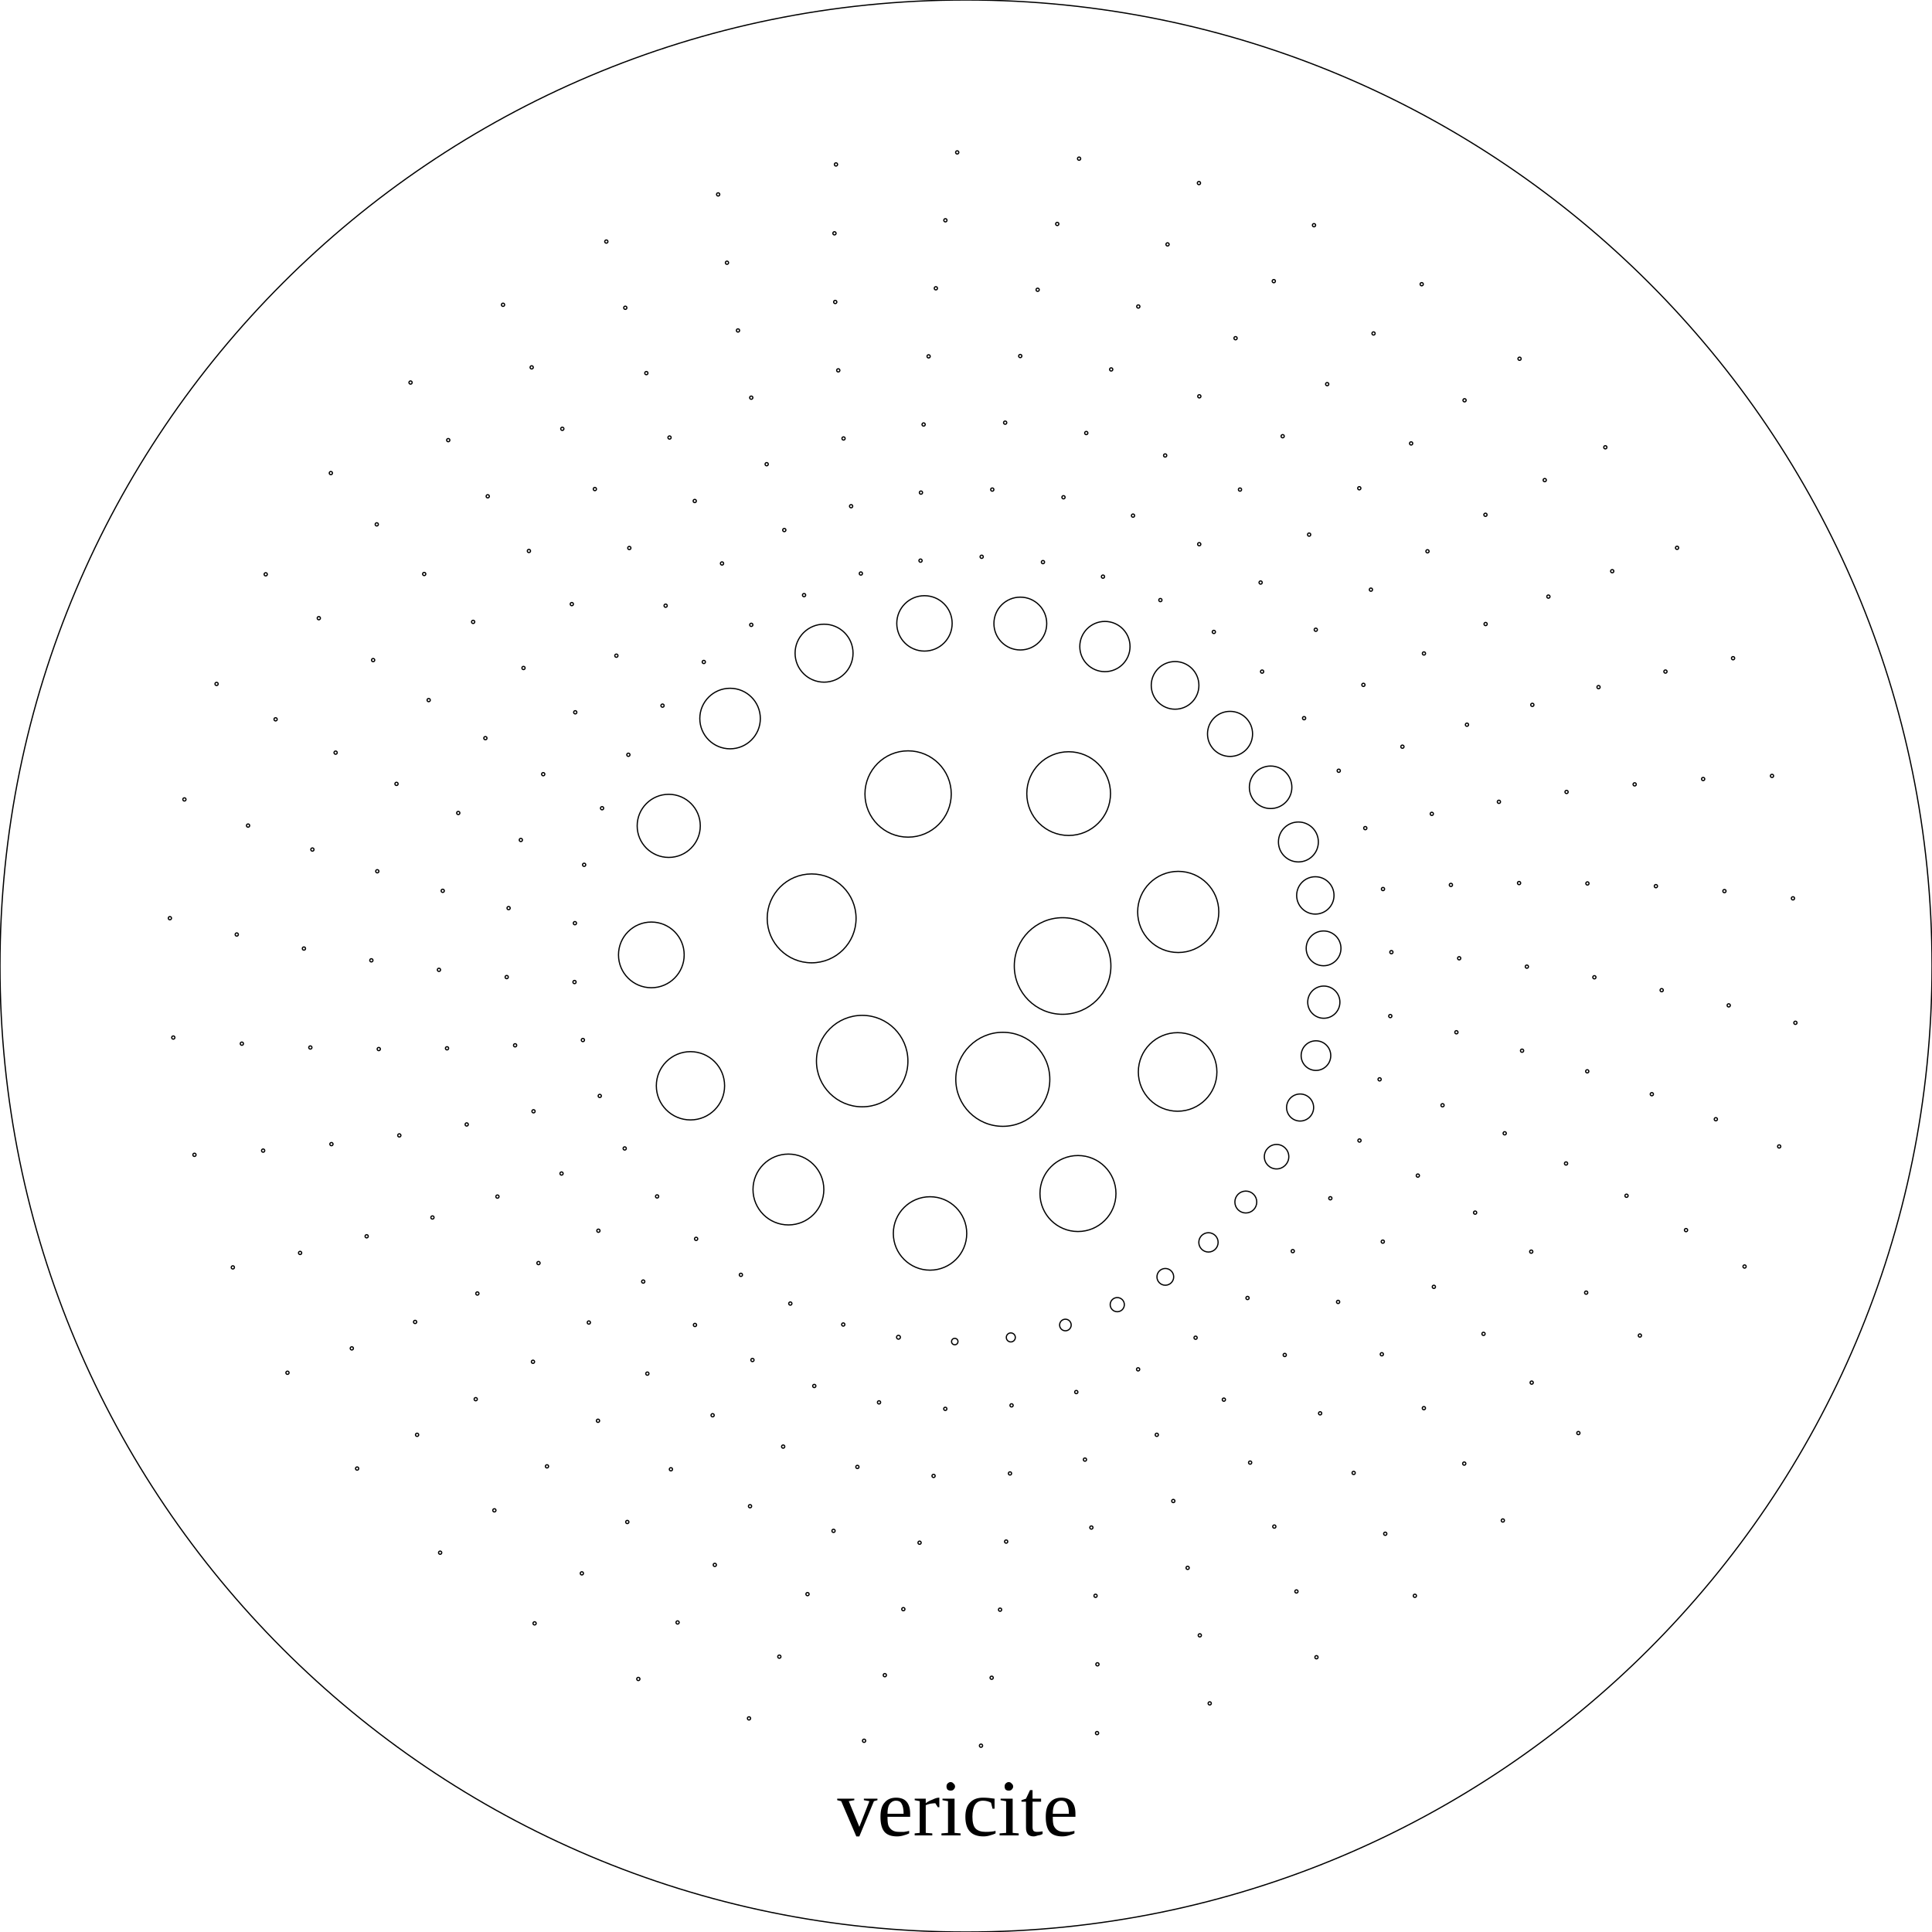
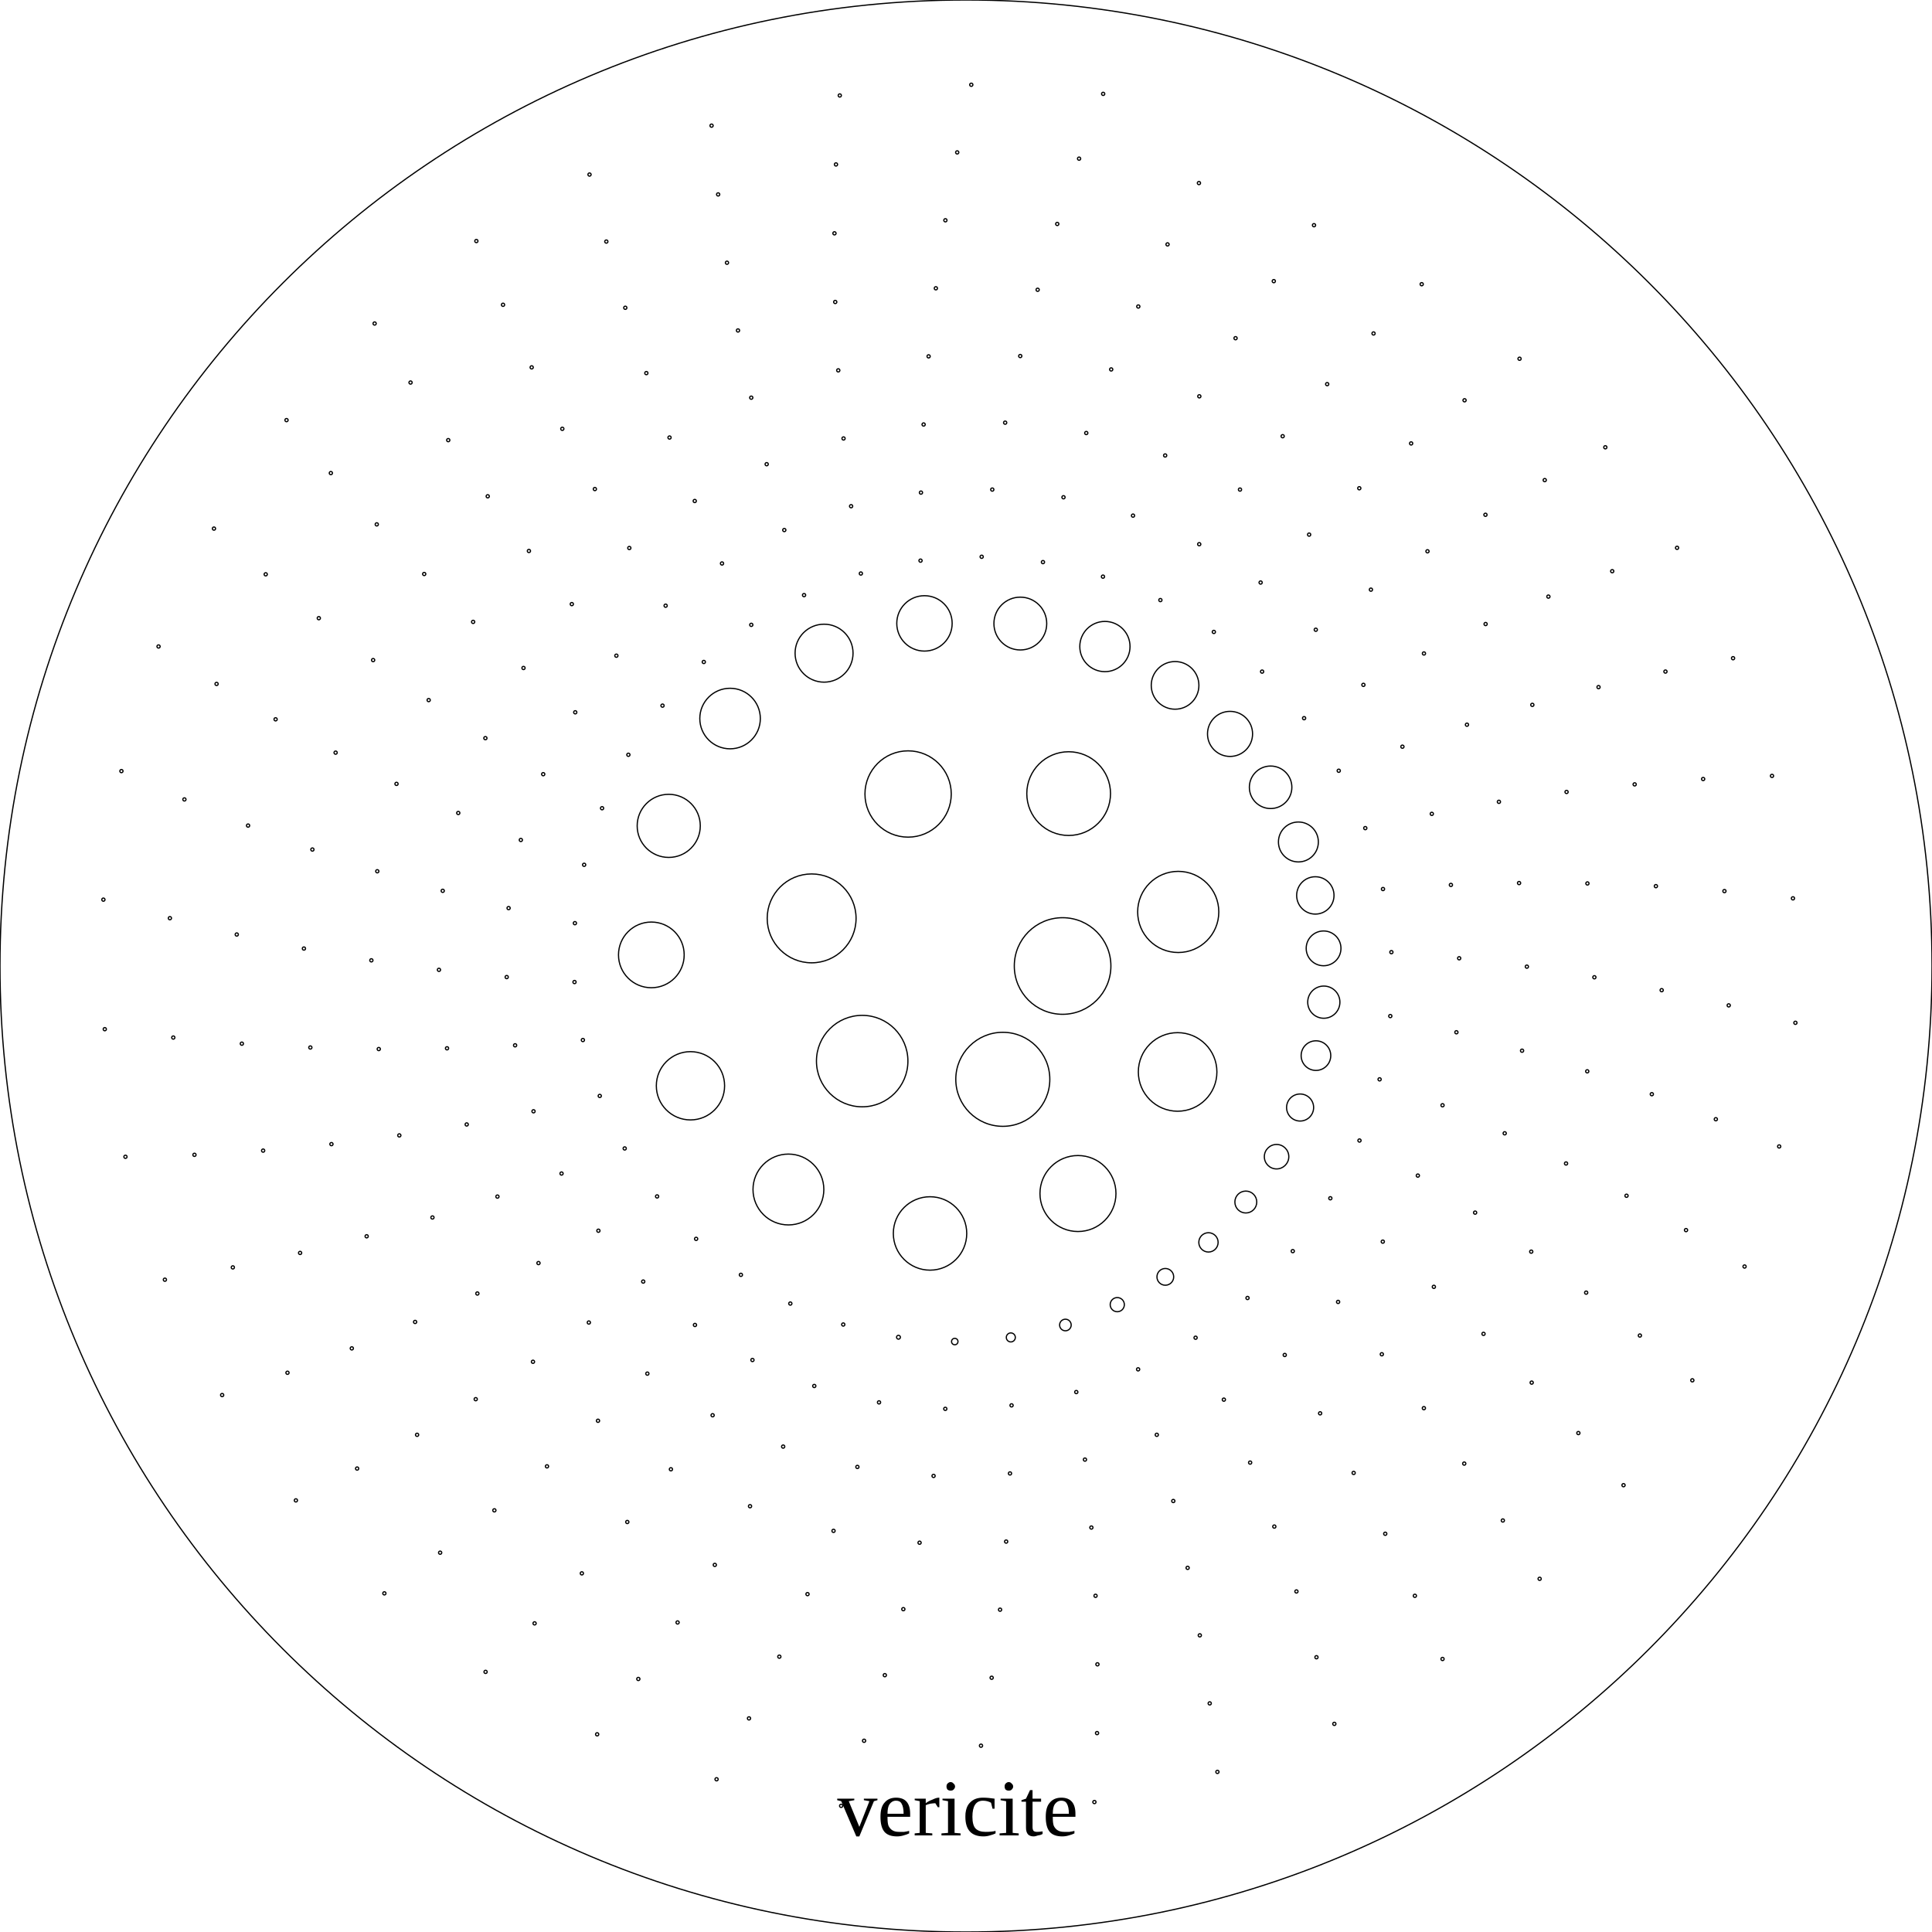
<svg width="60" height="60">
  <circle r="30" cx="30" cy="30" fill="none" stroke="black" stroke-width="0.01mm" />
  <circle r="1.5" cx="33.0" cy="30.0" fill="none" stroke="black" stroke-width="0.01mm" />
  <circle r="1.46" cx="31.143" cy="33.519" fill="none" stroke="black" stroke-width="0.01mm" />
  <circle r="1.42" cx="26.776" cy="32.953" fill="none" stroke="black" stroke-width="0.01mm" />
  <circle r="1.38" cx="25.206" cy="28.521" fill="none" stroke="black" stroke-width="0.01mm" />
  <circle r="1.34" cx="28.202" cy="24.658" fill="none" stroke="black" stroke-width="0.01mm" />
  <circle r="1.3" cx="33.188" cy="24.646" fill="none" stroke="black" stroke-width="0.01mm" />
  <circle r="1.26" cx="36.591" cy="28.321" fill="none" stroke="black" stroke-width="0.01mm" />
  <circle r="1.22" cx="36.572" cy="33.29" fill="none" stroke="black" stroke-width="0.01mm" />
  <circle r="1.18" cx="33.477" cy="37.066" fill="none" stroke="black" stroke-width="0.01mm" />
  <circle r="1.14" cx="28.883" cy="38.306" fill="none" stroke="black" stroke-width="0.01mm" />
  <circle r="1.1" cx="24.485" cy="36.941" fill="none" stroke="black" stroke-width="0.01mm" />
  <circle r="1.06" cx="21.443" cy="33.72" fill="none" stroke="black" stroke-width="0.01mm" />
  <circle r="1.02" cx="20.228" cy="29.655" fill="none" stroke="black" stroke-width="0.01mm" />
  <circle r="0.98" cx="20.768" cy="25.648" fill="none" stroke="black" stroke-width="0.01mm" />
  <circle r="0.94" cx="22.673" cy="22.315" fill="none" stroke="black" stroke-width="0.01mm" />
  <circle r="0.9" cx="25.592" cy="20.285" fill="none" stroke="black" stroke-width="0.01mm" />
  <circle r="0.86" cx="28.71" cy="19.36" fill="none" stroke="black" stroke-width="0.01mm" />
  <circle r="0.82" cx="31.687" cy="19.365" fill="none" stroke="black" stroke-width="0.01mm" />
  <circle r="0.78" cx="34.314" cy="20.079" fill="none" stroke="black" stroke-width="0.01mm" />
  <circle r="0.74" cx="36.493" cy="21.285" fill="none" stroke="black" stroke-width="0.01mm" />
  <circle r="0.7" cx="38.2" cy="22.792" fill="none" stroke="black" stroke-width="0.01mm" />
  <circle r="0.66" cx="39.46" cy="24.45" fill="none" stroke="black" stroke-width="0.01mm" />
  <circle r="0.62" cx="40.323" cy="26.148" fill="none" stroke="black" stroke-width="0.01mm" />
  <circle r="0.58" cx="40.849" cy="27.808" fill="none" stroke="black" stroke-width="0.01mm" />
  <circle r="0.54" cx="41.105" cy="29.452" fill="none" stroke="black" stroke-width="0.01mm" />
  <circle r="0.5" cx="41.112" cy="31.123" fill="none" stroke="black" stroke-width="0.01mm" />
  <circle r="0.46" cx="40.868" cy="32.783" fill="none" stroke="black" stroke-width="0.01mm" />
  <circle r="0.42" cx="40.376" cy="34.395" fill="none" stroke="black" stroke-width="0.01mm" />
  <circle r="0.38" cx="39.645" cy="35.922" fill="none" stroke="black" stroke-width="0.01mm" />
  <circle r="0.34" cx="38.69" cy="37.33" fill="none" stroke="black" stroke-width="0.01mm" />
  <circle r="0.3" cx="37.53" cy="38.583" fill="none" stroke="black" stroke-width="0.01mm" />
  <circle r="0.26" cx="36.19" cy="39.654" fill="none" stroke="black" stroke-width="0.01mm" />
  <circle r="0.22" cx="34.698" cy="40.517" fill="none" stroke="black" stroke-width="0.01mm" />
  <circle r="0.18" cx="33.087" cy="41.149" fill="none" stroke="black" stroke-width="0.01mm" />
  <circle r="0.14" cx="31.392" cy="41.535" fill="none" stroke="black" stroke-width="0.01mm" />
  <circle r="0.1" cx="29.651" cy="41.663" fill="none" stroke="black" stroke-width="0.01mm" />
  <circle r="0.06" cx="27.903" cy="41.529" fill="none" stroke="black" stroke-width="0.01mm" />
  <circle r="0.05" cx="26.188" cy="41.134" fill="none" stroke="black" stroke-width="0.01mm" />
  <circle r="0.05" cx="24.544" cy="40.483" fill="none" stroke="black" stroke-width="0.01mm" />
  <circle r="0.05" cx="23.009" cy="39.591" fill="none" stroke="black" stroke-width="0.01mm" />
  <circle r="0.05" cx="21.619" cy="38.474" fill="none" stroke="black" stroke-width="0.01mm" />
  <circle r="0.05" cx="20.407" cy="37.156" fill="none" stroke="black" stroke-width="0.01mm" />
  <circle r="0.05" cx="19.401" cy="35.666" fill="none" stroke="black" stroke-width="0.01mm" />
  <circle r="0.05" cx="18.626" cy="34.035" fill="none" stroke="black" stroke-width="0.01mm" />
  <circle r="0.05" cx="18.102" cy="32.299" fill="none" stroke="black" stroke-width="0.01mm" />
  <circle r="0.05" cx="17.842" cy="30.498" fill="none" stroke="black" stroke-width="0.01mm" />
  <circle r="0.05" cx="17.854" cy="28.67" fill="none" stroke="black" stroke-width="0.01mm" />
  <circle r="0.05" cx="18.141" cy="26.857" fill="none" stroke="black" stroke-width="0.01mm" />
  <circle r="0.05" cx="18.698" cy="25.1" fill="none" stroke="black" stroke-width="0.01mm" />
  <circle r="0.05" cx="19.515" cy="23.44" fill="none" stroke="black" stroke-width="0.01mm" />
  <circle r="0.05" cx="20.575" cy="21.914" fill="none" stroke="black" stroke-width="0.01mm" />
  <circle r="0.05" cx="21.857" cy="20.558" fill="none" stroke="black" stroke-width="0.01mm" />
  <circle r="0.05" cx="23.332" cy="19.405" fill="none" stroke="black" stroke-width="0.01mm" />
  <circle r="0.05" cx="24.971" cy="18.482" fill="none" stroke="black" stroke-width="0.01mm" />
  <circle r="0.05" cx="26.735" cy="17.811" fill="none" stroke="black" stroke-width="0.01mm" />
  <circle r="0.05" cx="28.588" cy="17.411" fill="none" stroke="black" stroke-width="0.01mm" />
  <circle r="0.05" cx="30.487" cy="17.291" fill="none" stroke="black" stroke-width="0.01mm" />
  <circle r="0.05" cx="32.39" cy="17.457" fill="none" stroke="black" stroke-width="0.01mm" />
  <circle r="0.05" cx="34.254" cy="17.908" fill="none" stroke="black" stroke-width="0.01mm" />
  <circle r="0.05" cx="36.037" cy="18.636" fill="none" stroke="black" stroke-width="0.01mm" />
  <circle r="0.05" cx="37.697" cy="19.625" fill="none" stroke="black" stroke-width="0.01mm" />
  <circle r="0.05" cx="39.196" cy="20.857" fill="none" stroke="black" stroke-width="0.01mm" />
  <circle r="0.05" cx="40.5" cy="22.304" fill="none" stroke="black" stroke-width="0.01mm" />
  <circle r="0.05" cx="41.576" cy="23.936" fill="none" stroke="black" stroke-width="0.01mm" />
  <circle r="0.05" cx="42.4" cy="25.718" fill="none" stroke="black" stroke-width="0.01mm" />
  <circle r="0.05" cx="42.95" cy="27.61" fill="none" stroke="black" stroke-width="0.01mm" />
  <circle r="0.05" cx="43.211" cy="29.57" fill="none" stroke="black" stroke-width="0.01mm" />
  <circle r="0.05" cx="43.177" cy="31.555" fill="none" stroke="black" stroke-width="0.01mm" />
  <circle r="0.05" cx="42.845" cy="33.52" fill="none" stroke="black" stroke-width="0.01mm" />
  <circle r="0.05" cx="42.22" cy="35.42" fill="none" stroke="black" stroke-width="0.01mm" />
  <circle r="0.05" cx="41.315" cy="37.213" fill="none" stroke="black" stroke-width="0.01mm" />
  <circle r="0.05" cx="40.148" cy="38.855" fill="none" stroke="black" stroke-width="0.01mm" />
  <circle r="0.05" cx="38.743" cy="40.31" fill="none" stroke="black" stroke-width="0.01mm" />
  <circle r="0.05" cx="37.13" cy="41.544" fill="none" stroke="black" stroke-width="0.01mm" />
  <circle r="0.05" cx="35.345" cy="42.526" fill="none" stroke="black" stroke-width="0.01mm" />
  <circle r="0.05" cx="33.425" cy="43.232" fill="none" stroke="black" stroke-width="0.01mm" />
  <circle r="0.05" cx="31.415" cy="43.645" fill="none" stroke="black" stroke-width="0.01mm" />
  <circle r="0.05" cx="29.357" cy="43.753" fill="none" stroke="black" stroke-width="0.01mm" />
  <circle r="0.05" cx="27.299" cy="43.552" fill="none" stroke="black" stroke-width="0.01mm" />
  <circle r="0.05" cx="25.288" cy="43.043" fill="none" stroke="black" stroke-width="0.01mm" />
  <circle r="0.05" cx="23.368" cy="42.236" fill="none" stroke="black" stroke-width="0.01mm" />
  <circle r="0.05" cx="21.583" cy="41.148" fill="none" stroke="black" stroke-width="0.01mm" />
  <circle r="0.05" cx="19.976" cy="39.8" fill="none" stroke="black" stroke-width="0.01mm" />
  <circle r="0.05" cx="18.584" cy="38.221" fill="none" stroke="black" stroke-width="0.01mm" />
  <circle r="0.05" cx="17.439" cy="36.445" fill="none" stroke="black" stroke-width="0.01mm" />
  <circle r="0.05" cx="16.569" cy="34.512" fill="none" stroke="black" stroke-width="0.01mm" />
  <circle r="0.05" cx="15.997" cy="32.463" fill="none" stroke="black" stroke-width="0.01mm" />
  <circle r="0.05" cx="15.736" cy="30.344" fill="none" stroke="black" stroke-width="0.01mm" />
  <circle r="0.05" cx="15.795" cy="28.202" fill="none" stroke="black" stroke-width="0.01mm" />
  <circle r="0.05" cx="16.175" cy="26.086" fill="none" stroke="black" stroke-width="0.01mm" />
  <circle r="0.05" cx="16.87" cy="24.043" fill="none" stroke="black" stroke-width="0.01mm" />
  <circle r="0.05" cx="17.865" cy="22.121" fill="none" stroke="black" stroke-width="0.01mm" />
  <circle r="0.05" cx="19.142" cy="20.363" fill="none" stroke="black" stroke-width="0.01mm" />
  <circle r="0.05" cx="20.672" cy="18.81" fill="none" stroke="black" stroke-width="0.01mm" />
  <circle r="0.05" cx="22.423" cy="17.499" fill="none" stroke="black" stroke-width="0.01mm" />
  <circle r="0.05" cx="24.357" cy="16.461" fill="none" stroke="black" stroke-width="0.01mm" />
  <circle r="0.05" cx="26.432" cy="15.721" fill="none" stroke="black" stroke-width="0.01mm" />
  <circle r="0.05" cx="28.601" cy="15.298" fill="none" stroke="black" stroke-width="0.01mm" />
  <circle r="0.05" cx="30.816" cy="15.204" fill="none" stroke="black" stroke-width="0.01mm" />
  <circle r="0.05" cx="33.028" cy="15.443" fill="none" stroke="black" stroke-width="0.01mm" />
  <circle r="0.05" cx="35.187" cy="16.013" fill="none" stroke="black" stroke-width="0.01mm" />
  <circle r="0.05" cx="37.243" cy="16.901" fill="none" stroke="black" stroke-width="0.01mm" />
  <circle r="0.05" cx="39.15" cy="18.091" fill="none" stroke="black" stroke-width="0.01mm" />
  <circle r="0.05" cx="40.863" cy="19.557" fill="none" stroke="black" stroke-width="0.01mm" />
  <circle r="0.05" cx="42.342" cy="21.269" fill="none" stroke="black" stroke-width="0.01mm" />
  <circle r="0.05" cx="43.553" cy="23.189" fill="none" stroke="black" stroke-width="0.01mm" />
  <circle r="0.05" cx="44.466" cy="25.275" fill="none" stroke="black" stroke-width="0.01mm" />
  <circle r="0.05" cx="45.059" cy="27.482" fill="none" stroke="black" stroke-width="0.01mm" />
  <circle r="0.05" cx="45.316" cy="29.76" fill="none" stroke="black" stroke-width="0.01mm" />
  <circle r="0.05" cx="45.23" cy="32.058" fill="none" stroke="black" stroke-width="0.01mm" />
  <circle r="0.05" cx="44.799" cy="34.325" fill="none" stroke="black" stroke-width="0.01mm" />
  <circle r="0.05" cx="44.032" cy="36.509" fill="none" stroke="black" stroke-width="0.01mm" />
  <circle r="0.05" cx="42.944" cy="38.56" fill="none" stroke="black" stroke-width="0.01mm" />
  <circle r="0.05" cx="41.556" cy="40.432" fill="none" stroke="black" stroke-width="0.01mm" />
  <circle r="0.05" cx="39.899" cy="42.08" fill="none" stroke="black" stroke-width="0.01mm" />
  <circle r="0.05" cx="38.008" cy="43.467" fill="none" stroke="black" stroke-width="0.01mm" />
  <circle r="0.05" cx="35.925" cy="44.559" fill="none" stroke="black" stroke-width="0.01mm" />
  <circle r="0.05" cx="33.694" cy="45.329" fill="none" stroke="black" stroke-width="0.01mm" />
  <circle r="0.05" cx="31.366" cy="45.759" fill="none" stroke="black" stroke-width="0.01mm" />
  <circle r="0.05" cx="28.993" cy="45.836" fill="none" stroke="black" stroke-width="0.01mm" />
  <circle r="0.05" cx="26.627" cy="45.557" fill="none" stroke="black" stroke-width="0.01mm" />
  <circle r="0.05" cx="24.322" cy="44.925" fill="none" stroke="black" stroke-width="0.01mm" />
  <circle r="0.05" cx="22.131" cy="43.952" fill="none" stroke="black" stroke-width="0.01mm" />
  <circle r="0.05" cx="20.104" cy="42.659" fill="none" stroke="black" stroke-width="0.01mm" />
  <circle r="0.05" cx="18.287" cy="41.072" fill="none" stroke="black" stroke-width="0.01mm" />
  <circle r="0.05" cx="16.723" cy="39.226" fill="none" stroke="black" stroke-width="0.01mm" />
  <circle r="0.05" cx="15.448" cy="37.161" fill="none" stroke="black" stroke-width="0.01mm" />
  <circle r="0.05" cx="14.494" cy="34.921" fill="none" stroke="black" stroke-width="0.01mm" />
  <circle r="0.05" cx="13.883" cy="32.556" fill="none" stroke="black" stroke-width="0.01mm" />
  <circle r="0.05" cx="13.632" cy="30.119" fill="none" stroke="black" stroke-width="0.01mm" />
  <circle r="0.05" cx="13.749" cy="27.665" fill="none" stroke="black" stroke-width="0.01mm" />
  <circle r="0.05" cx="14.232" cy="25.248" fill="none" stroke="black" stroke-width="0.01mm" />
  <circle r="0.05" cx="15.074" cy="22.924" fill="none" stroke="black" stroke-width="0.01mm" />
  <circle r="0.05" cx="16.258" cy="20.745" fill="none" stroke="black" stroke-width="0.01mm" />
  <circle r="0.05" cx="17.758" cy="18.761" fill="none" stroke="black" stroke-width="0.01mm" />
  <circle r="0.05" cx="19.544" cy="17.019" fill="none" stroke="black" stroke-width="0.01mm" />
  <circle r="0.05" cx="21.576" cy="15.559" fill="none" stroke="black" stroke-width="0.01mm" />
  <circle r="0.05" cx="23.81" cy="14.416" fill="none" stroke="black" stroke-width="0.01mm" />
  <circle r="0.05" cx="26.197" cy="13.617" fill="none" stroke="black" stroke-width="0.01mm" />
  <circle r="0.05" cx="28.684" cy="13.183" fill="none" stroke="black" stroke-width="0.01mm" />
  <circle r="0.05" cx="31.216" cy="13.126" fill="none" stroke="black" stroke-width="0.01mm" />
  <circle r="0.05" cx="33.735" cy="13.448" fill="none" stroke="black" stroke-width="0.01mm" />
  <circle r="0.05" cx="36.185" cy="14.145" fill="none" stroke="black" stroke-width="0.01mm" />
  <circle r="0.05" cx="38.509" cy="15.204" fill="none" stroke="black" stroke-width="0.01mm" />
  <circle r="0.05" cx="40.656" cy="16.603" fill="none" stroke="black" stroke-width="0.01mm" />
  <circle r="0.05" cx="42.575" cy="18.312" fill="none" stroke="black" stroke-width="0.01mm" />
  <circle r="0.05" cx="44.222" cy="20.294" fill="none" stroke="black" stroke-width="0.01mm" />
  <circle r="0.05" cx="45.558" cy="22.506" fill="none" stroke="black" stroke-width="0.01mm" />
  <circle r="0.05" cx="46.55" cy="24.901" fill="none" stroke="black" stroke-width="0.01mm" />
  <circle r="0.05" cx="47.176" cy="27.424" fill="none" stroke="black" stroke-width="0.01mm" />
  <circle r="0.05" cx="47.418" cy="30.02" fill="none" stroke="black" stroke-width="0.01mm" />
  <circle r="0.05" cx="47.269" cy="32.63" fill="none" stroke="black" stroke-width="0.01mm" />
  <circle r="0.05" cx="46.73" cy="35.196" fill="none" stroke="black" stroke-width="0.01mm" />
  <circle r="0.05" cx="45.811" cy="37.659" fill="none" stroke="black" stroke-width="0.01mm" />
  <circle r="0.05" cx="44.53" cy="39.964" fill="none" stroke="black" stroke-width="0.01mm" />
  <circle r="0.05" cx="42.914" cy="42.058" fill="none" stroke="black" stroke-width="0.01mm" />
  <circle r="0.05" cx="40.998" cy="43.892" fill="none" stroke="black" stroke-width="0.01mm" />
  <circle r="0.05" cx="38.824" cy="45.422" fill="none" stroke="black" stroke-width="0.01mm" />
  <circle r="0.05" cx="36.438" cy="46.615" fill="none" stroke="black" stroke-width="0.01mm" />
  <circle r="0.05" cx="33.894" cy="47.439" fill="none" stroke="black" stroke-width="0.01mm" />
  <circle r="0.05" cx="31.247" cy="47.875" fill="none" stroke="black" stroke-width="0.01mm" />
  <circle r="0.05" cx="28.558" cy="47.91" fill="none" stroke="black" stroke-width="0.01mm" />
  <circle r="0.05" cx="25.886" cy="47.542" fill="none" stroke="black" stroke-width="0.01mm" />
  <circle r="0.05" cx="23.293" cy="46.777" fill="none" stroke="black" stroke-width="0.01mm" />
  <circle r="0.05" cx="20.836" cy="45.63" fill="none" stroke="black" stroke-width="0.01mm" />
  <circle r="0.05" cx="18.571" cy="44.123" fill="none" stroke="black" stroke-width="0.01mm" />
  <circle r="0.05" cx="16.552" cy="42.291" fill="none" stroke="black" stroke-width="0.01mm" />
  <circle r="0.05" cx="14.825" cy="40.171" fill="none" stroke="black" stroke-width="0.01mm" />
  <circle r="0.05" cx="13.43" cy="37.81" fill="none" stroke="black" stroke-width="0.01mm" />
  <circle r="0.05" cx="12.401" cy="35.261" fill="none" stroke="black" stroke-width="0.01mm" />
  <circle r="0.05" cx="11.763" cy="32.579" fill="none" stroke="black" stroke-width="0.01mm" />
  <circle r="0.05" cx="11.533" cy="29.824" fill="none" stroke="black" stroke-width="0.01mm" />
  <circle r="0.05" cx="11.717" cy="27.058" fill="none" stroke="black" stroke-width="0.01mm" />
  <circle r="0.05" cx="12.314" cy="24.344" fill="none" stroke="black" stroke-width="0.01mm" />
  <circle r="0.05" cx="13.313" cy="21.742" fill="none" stroke="black" stroke-width="0.01mm" />
  <circle r="0.05" cx="14.694" cy="19.313" fill="none" stroke="black" stroke-width="0.01mm" />
  <circle r="0.05" cx="16.426" cy="17.111" fill="none" stroke="black" stroke-width="0.01mm" />
  <circle r="0.05" cx="18.474" cy="15.188" fill="none" stroke="black" stroke-width="0.01mm" />
  <circle r="0.05" cx="20.793" cy="13.588" fill="none" stroke="black" stroke-width="0.01mm" />
  <circle r="0.05" cx="23.331" cy="12.35" fill="none" stroke="black" stroke-width="0.01mm" />
  <circle r="0.05" cx="26.033" cy="11.502" fill="none" stroke="black" stroke-width="0.01mm" />
  <circle r="0.05" cx="28.839" cy="11.067" fill="none" stroke="black" stroke-width="0.01mm" />
  <circle r="0.05" cx="31.685" cy="11.057" fill="none" stroke="black" stroke-width="0.01mm" />
  <circle r="0.05" cx="34.509" cy="11.473" fill="none" stroke="black" stroke-width="0.01mm" />
  <circle r="0.05" cx="37.246" cy="12.308" fill="none" stroke="black" stroke-width="0.01mm" />
  <circle r="0.05" cx="39.834" cy="13.547" fill="none" stroke="black" stroke-width="0.01mm" />
  <circle r="0.05" cx="42.214" cy="15.163" fill="none" stroke="black" stroke-width="0.01mm" />
  <circle r="0.05" cx="44.332" cy="17.121" fill="none" stroke="black" stroke-width="0.01mm" />
  <circle r="0.05" cx="46.137" cy="19.38" fill="none" stroke="black" stroke-width="0.01mm" />
  <circle r="0.05" cx="47.588" cy="21.89" fill="none" stroke="black" stroke-width="0.01mm" />
  <circle r="0.05" cx="48.651" cy="24.595" fill="none" stroke="black" stroke-width="0.01mm" />
  <circle r="0.05" cx="49.299" cy="27.436" fill="none" stroke="black" stroke-width="0.01mm" />
  <circle r="0.05" cx="49.515" cy="30.35" fill="none" stroke="black" stroke-width="0.01mm" />
  <circle r="0.05" cx="49.293" cy="33.271" fill="none" stroke="black" stroke-width="0.01mm" />
  <circle r="0.05" cx="48.635" cy="36.133" fill="none" stroke="black" stroke-width="0.01mm" />
  <circle r="0.05" cx="47.554" cy="38.871" fill="none" stroke="black" stroke-width="0.01mm" />
  <circle r="0.05" cx="46.072" cy="41.424" fill="none" stroke="black" stroke-width="0.01mm" />
  <circle r="0.05" cx="44.22" cy="43.732" fill="none" stroke="black" stroke-width="0.01mm" />
  <circle r="0.05" cx="42.039" cy="45.743" fill="none" stroke="black" stroke-width="0.01mm" />
  <circle r="0.05" cx="39.575" cy="47.409" fill="none" stroke="black" stroke-width="0.01mm" />
  <circle r="0.05" cx="36.883" cy="48.691" fill="none" stroke="black" stroke-width="0.01mm" />
  <circle r="0.05" cx="34.023" cy="49.559" fill="none" stroke="black" stroke-width="0.01mm" />
  <circle r="0.05" cx="31.058" cy="49.99" fill="none" stroke="black" stroke-width="0.01mm" />
  <circle r="0.05" cx="28.054" cy="49.974" fill="none" stroke="black" stroke-width="0.01mm" />
  <circle r="0.05" cx="25.078" cy="49.507" fill="none" stroke="black" stroke-width="0.01mm" />
  <circle r="0.05" cx="22.199" cy="48.599" fill="none" stroke="black" stroke-width="0.01mm" />
  <circle r="0.05" cx="19.481" cy="47.267" fill="none" stroke="black" stroke-width="0.01mm" />
  <circle r="0.05" cx="16.987" cy="45.539" fill="none" stroke="black" stroke-width="0.01mm" />
  <circle r="0.05" cx="14.774" cy="43.453" fill="none" stroke="black" stroke-width="0.01mm" />
  <circle r="0.05" cx="12.892" cy="41.054" fill="none" stroke="black" stroke-width="0.01mm" />
  <circle r="0.05" cx="11.387" cy="38.394" fill="none" stroke="black" stroke-width="0.01mm" />
  <circle r="0.05" cx="10.293" cy="35.532" fill="none" stroke="black" stroke-width="0.01mm" />
  <circle r="0.05" cx="9.638" cy="32.531" fill="none" stroke="black" stroke-width="0.01mm" />
  <circle r="0.05" cx="9.439" cy="29.458" fill="none" stroke="black" stroke-width="0.01mm" />
  <circle r="0.05" cx="9.702" cy="26.383" fill="none" stroke="black" stroke-width="0.01mm" />
  <circle r="0.05" cx="10.423" cy="23.374" fill="none" stroke="black" stroke-width="0.01mm" />
  <circle r="0.05" cx="11.588" cy="20.5" fill="none" stroke="black" stroke-width="0.01mm" />
  <circle r="0.05" cx="13.174" cy="17.826" fill="none" stroke="black" stroke-width="0.01mm" />
  <circle r="0.05" cx="15.147" cy="15.413" fill="none" stroke="black" stroke-width="0.01mm" />
  <circle r="0.05" cx="17.463" cy="13.317" fill="none" stroke="black" stroke-width="0.01mm" />
  <circle r="0.05" cx="20.073" cy="11.587" fill="none" stroke="black" stroke-width="0.01mm" />
  <circle r="0.05" cx="22.919" cy="10.263" fill="none" stroke="black" stroke-width="0.01mm" />
  <circle r="0.05" cx="25.939" cy="9.378" fill="none" stroke="black" stroke-width="0.01mm" />
  <circle r="0.05" cx="29.064" cy="8.953" fill="none" stroke="black" stroke-width="0.01mm" />
  <circle r="0.05" cx="32.225" cy="8.999" fill="none" stroke="black" stroke-width="0.01mm" />
  <circle r="0.05" cx="35.351" cy="9.519" fill="none" stroke="black" stroke-width="0.01mm" />
  <circle r="0.05" cx="38.371" cy="10.503" fill="none" stroke="black" stroke-width="0.01mm" />
  <circle r="0.05" cx="41.217" cy="11.93" fill="none" stroke="black" stroke-width="0.01mm" />
  <circle r="0.05" cx="43.824" cy="13.771" fill="none" stroke="black" stroke-width="0.01mm" />
  <circle r="0.05" cx="46.132" cy="15.987" fill="none" stroke="black" stroke-width="0.01mm" />
  <circle r="0.05" cx="48.087" cy="18.528" fill="none" stroke="black" stroke-width="0.01mm" />
  <circle r="0.05" cx="49.644" cy="21.339" fill="none" stroke="black" stroke-width="0.01mm" />
  <circle r="0.05" cx="50.766" cy="24.359" fill="none" stroke="black" stroke-width="0.01mm" />
  <circle r="0.05" cx="51.425" cy="27.52" fill="none" stroke="black" stroke-width="0.01mm" />
  <circle r="0.05" cx="51.605" cy="30.751" fill="none" stroke="black" stroke-width="0.01mm" />
  <circle r="0.05" cx="51.299" cy="33.981" fill="none" stroke="black" stroke-width="0.01mm" />
  <circle r="0.05" cx="50.513" cy="37.135" fill="none" stroke="black" stroke-width="0.01mm" />
  <circle r="0.05" cx="49.26" cy="40.144" fill="none" stroke="black" stroke-width="0.01mm" />
  <circle r="0.05" cx="47.568" cy="42.938" fill="none" stroke="black" stroke-width="0.01mm" />
  <circle r="0.05" cx="45.473" cy="45.453" fill="none" stroke="black" stroke-width="0.01mm" />
  <circle r="0.05" cx="43.02" cy="47.632" fill="none" stroke="black" stroke-width="0.01mm" />
  <circle r="0.05" cx="40.262" cy="49.424" fill="none" stroke="black" stroke-width="0.01mm" />
  <circle r="0.05" cx="37.261" cy="50.787" fill="none" stroke="black" stroke-width="0.01mm" />
  <circle r="0.05" cx="34.082" cy="51.687" fill="none" stroke="black" stroke-width="0.01mm" />
  <circle r="0.05" cx="30.797" cy="52.104" fill="none" stroke="black" stroke-width="0.01mm" />
  <circle r="0.05" cx="27.479" cy="52.024" fill="none" stroke="black" stroke-width="0.01mm" />
  <circle r="0.05" cx="24.203" cy="51.449" fill="none" stroke="black" stroke-width="0.01mm" />
  <circle r="0.05" cx="21.043" cy="50.387" fill="none" stroke="black" stroke-width="0.01mm" />
  <circle r="0.05" cx="18.07" cy="48.862" fill="none" stroke="black" stroke-width="0.01mm" />
  <circle r="0.05" cx="15.353" cy="46.905" fill="none" stroke="black" stroke-width="0.01mm" />
  <circle r="0.05" cx="12.953" cy="44.559" fill="none" stroke="black" stroke-width="0.01mm" />
  <circle r="0.05" cx="10.926" cy="41.875" fill="none" stroke="black" stroke-width="0.01mm" />
  <circle r="0.05" cx="9.32" cy="38.911" fill="none" stroke="black" stroke-width="0.01mm" />
  <circle r="0.05" cx="8.172" cy="35.733" fill="none" stroke="black" stroke-width="0.01mm" />
  <circle r="0.05" cx="7.511" cy="32.412" fill="none" stroke="black" stroke-width="0.01mm" />
  <circle r="0.05" cx="7.353" cy="29.022" fill="none" stroke="black" stroke-width="0.01mm" />
  <circle r="0.05" cx="7.704" cy="25.639" fill="none" stroke="black" stroke-width="0.01mm" />
  <circle r="0.05" cx="8.559" cy="22.339" fill="none" stroke="black" stroke-width="0.01mm" />
  <circle r="0.05" cx="9.901" cy="19.198" fill="none" stroke="black" stroke-width="0.01mm" />
  <circle r="0.05" cx="11.701" cy="16.285" fill="none" stroke="black" stroke-width="0.01mm" />
  <circle r="0.05" cx="13.921" cy="13.669" fill="none" stroke="black" stroke-width="0.01mm" />
  <circle r="0.05" cx="16.512" cy="11.409" fill="none" stroke="black" stroke-width="0.01mm" />
  <circle r="0.05" cx="19.419" cy="9.558" fill="none" stroke="black" stroke-width="0.01mm" />
  <circle r="0.05" cx="22.577" cy="8.159" fill="none" stroke="black" stroke-width="0.01mm" />
  <circle r="0.05" cx="25.915" cy="7.246" fill="none" stroke="black" stroke-width="0.01mm" />
  <circle r="0.05" cx="29.36" cy="6.841" fill="none" stroke="black" stroke-width="0.01mm" />
  <circle r="0.05" cx="32.834" cy="6.955" fill="none" stroke="black" stroke-width="0.01mm" />
  <circle r="0.05" cx="36.259" cy="7.59" fill="none" stroke="black" stroke-width="0.01mm" />
  <circle r="0.05" cx="39.559" cy="8.731" fill="none" stroke="black" stroke-width="0.01mm" />
  <circle r="0.05" cx="42.657" cy="10.356" fill="none" stroke="black" stroke-width="0.01mm" />
  <circle r="0.05" cx="45.483" cy="12.431" fill="none" stroke="black" stroke-width="0.01mm" />
  <circle r="0.05" cx="47.973" cy="14.91" fill="none" stroke="black" stroke-width="0.01mm" />
  <circle r="0.05" cx="50.069" cy="17.739" fill="none" stroke="black" stroke-width="0.01mm" />
  <circle r="0.05" cx="51.722" cy="20.856" fill="none" stroke="black" stroke-width="0.01mm" />
  <circle r="0.05" cx="52.893" cy="24.193" fill="none" stroke="black" stroke-width="0.01mm" />
  <circle r="0.05" cx="53.554" cy="27.674" fill="none" stroke="black" stroke-width="0.01mm" />
  <circle r="0.05" cx="53.687" cy="31.223" fill="none" stroke="black" stroke-width="0.01mm" />
  <circle r="0.05" cx="53.287" cy="34.759" fill="none" stroke="black" stroke-width="0.01mm" />
  <circle r="0.05" cx="52.361" cy="38.202" fill="none" stroke="black" stroke-width="0.01mm" />
  <circle r="0.05" cx="50.928" cy="41.476" fill="none" stroke="black" stroke-width="0.01mm" />
  <circle r="0.05" cx="49.018" cy="44.505" fill="none" stroke="black" stroke-width="0.01mm" />
  <circle r="0.05" cx="46.672" cy="47.22" fill="none" stroke="black" stroke-width="0.01mm" />
  <circle r="0.05" cx="43.94" cy="49.559" fill="none" stroke="black" stroke-width="0.01mm" />
  <circle r="0.05" cx="40.884" cy="51.467" fill="none" stroke="black" stroke-width="0.01mm" />
  <circle r="0.05" cx="37.569" cy="52.9" fill="none" stroke="black" stroke-width="0.01mm" />
  <circle r="0.05" cx="34.07" cy="53.823" fill="none" stroke="black" stroke-width="0.01mm" />
  <circle r="0.05" cx="30.466" cy="54.214" fill="none" stroke="black" stroke-width="0.01mm" />
  <circle r="0.05" cx="26.835" cy="54.061" fill="none" stroke="black" stroke-width="0.01mm" />
  <circle r="0.05" cx="23.261" cy="53.366" fill="none" stroke="black" stroke-width="0.01mm" />
  <circle r="0.05" cx="19.824" cy="52.142" fill="none" stroke="black" stroke-width="0.01mm" />
  <circle r="0.05" cx="16.602" cy="50.415" fill="none" stroke="black" stroke-width="0.01mm" />
  <circle r="0.05" cx="13.669" cy="48.22" fill="none" stroke="black" stroke-width="0.01mm" />
  <circle r="0.05" cx="11.091" cy="45.607" fill="none" stroke="black" stroke-width="0.01mm" />
  <circle r="0.05" cx="8.928" cy="42.632" fill="none" stroke="black" stroke-width="0.01mm" />
  <circle r="0.05" cx="7.231" cy="39.36" fill="none" stroke="black" stroke-width="0.01mm" />
  <circle r="0.05" cx="6.039" cy="35.864" fill="none" stroke="black" stroke-width="0.01mm" />
  <circle r="0.05" cx="5.382" cy="32.222" fill="none" stroke="black" stroke-width="0.01mm" />
  <circle r="0.05" cx="5.276" cy="28.515" fill="none" stroke="black" stroke-width="0.01mm" />
  <circle r="0.05" cx="5.727" cy="24.827" fill="none" stroke="black" stroke-width="0.01mm" />
  <circle r="0.05" cx="6.726" cy="21.24" fill="none" stroke="black" stroke-width="0.01mm" />
  <circle r="0.05" cx="8.252" cy="17.836" fill="none" stroke="black" stroke-width="0.01mm" />
  <circle r="0.05" cx="10.275" cy="14.692" fill="none" stroke="black" stroke-width="0.01mm" />
  <circle r="0.05" cx="12.75" cy="11.88" fill="none" stroke="black" stroke-width="0.01mm" />
  <circle r="0.05" cx="15.622" cy="9.465" fill="none" stroke="black" stroke-width="0.01mm" />
  <circle r="0.05" cx="18.83" cy="7.502" fill="none" stroke="black" stroke-width="0.01mm" />
  <circle r="0.05" cx="22.303" cy="6.038" fill="none" stroke="black" stroke-width="0.01mm" />
  <circle r="0.05" cx="25.962" cy="5.107" fill="none" stroke="black" stroke-width="0.01mm" />
  <circle r="0.05" cx="29.727" cy="4.733" fill="none" stroke="black" stroke-width="0.01mm" />
  <circle r="0.05" cx="33.512" cy="4.927" fill="none" stroke="black" stroke-width="0.01mm" />
  <circle r="0.05" cx="37.234" cy="5.685" fill="none" stroke="black" stroke-width="0.01mm" />
  <circle r="0.05" cx="40.808" cy="6.994" fill="none" stroke="black" stroke-width="0.01mm" />
  <circle r="0.05" cx="44.152" cy="8.826" fill="none" stroke="black" stroke-width="0.01mm" />
  <circle r="0.05" cx="47.191" cy="11.141" fill="none" stroke="black" stroke-width="0.01mm" />
  <circle r="0.05" cx="49.855" cy="13.891" fill="none" stroke="black" stroke-width="0.01mm" />
  <circle r="0.05" cx="52.083" cy="17.013" fill="none" stroke="black" stroke-width="0.01mm" />
  <circle r="0.05" cx="53.822" cy="20.441" fill="none" stroke="black" stroke-width="0.01mm" />
  <circle r="0.05" cx="55.031" cy="24.096" fill="none" stroke="black" stroke-width="0.01mm" />
  <circle r="0.05" cx="55.682" cy="27.899" fill="none" stroke="black" stroke-width="0.01mm" />
  <circle r="0.05" cx="55.758" cy="31.764" fill="none" stroke="black" stroke-width="0.01mm" />
  <circle r="0.05" cx="55.254" cy="35.604" fill="none" stroke="black" stroke-width="0.01mm" />
  <circle r="0.05" cx="54.179" cy="39.333" fill="none" stroke="black" stroke-width="0.01mm" />
+   <circle r="0.05" cx="52.557" cy="42.867" fill="none" stroke="black" stroke-width="0.01mm" />
+   <circle r="0.05" cx="50.42" cy="46.124" fill="none" stroke="black" stroke-width="0.01mm" />
+   <circle r="0.05" cx="47.815" cy="49.031" fill="none" stroke="black" stroke-width="0.01mm" />
+   <circle r="0.05" cx="44.799" cy="51.521" fill="none" stroke="black" stroke-width="0.01mm" />
+   <circle r="0.05" cx="41.439" cy="53.536" fill="none" stroke="black" stroke-width="0.01mm" />
+   <circle r="0.05" cx="37.808" cy="55.028" fill="none" stroke="black" stroke-width="0.01mm" />
+   <circle r="0.05" cx="33.988" cy="55.964" fill="none" stroke="black" stroke-width="0.01mm" />
+   <circle r="0.05" cx="30.064" cy="56.318" fill="none" stroke="black" stroke-width="0.01mm" />
+   <circle r="0.05" cx="26.123" cy="56.082" fill="none" stroke="black" stroke-width="0.01mm" />
+   <circle r="0.05" cx="22.254" cy="55.257" fill="none" stroke="black" stroke-width="0.01mm" />
+   <circle r="0.05" cx="18.545" cy="53.861" fill="none" stroke="black" stroke-width="0.01mm" />
+   <circle r="0.05" cx="15.08" cy="51.922" fill="none" stroke="black" stroke-width="0.01mm" />
+   <circle r="0.05" cx="11.937" cy="49.483" fill="none" stroke="black" stroke-width="0.01mm" />
+   <circle r="0.05" cx="9.189" cy="46.596" fill="none" stroke="black" stroke-width="0.01mm" />
+   <circle r="0.05" cx="6.899" cy="43.325" fill="none" stroke="black" stroke-width="0.01mm" />
+   <circle r="0.05" cx="5.121" cy="39.742" fill="none" stroke="black" stroke-width="0.01mm" />
+   <circle r="0.05" cx="3.896" cy="35.925" fill="none" stroke="black" stroke-width="0.01mm" />
+   <circle r="0.05" cx="3.254" cy="31.962" fill="none" stroke="black" stroke-width="0.01mm" />
+   <circle r="0.05" cx="3.211" cy="27.939" fill="none" stroke="black" stroke-width="0.01mm" />
+   <circle r="0.05" cx="3.771" cy="23.947" fill="none" stroke="black" stroke-width="0.01mm" />
+   <circle r="0.05" cx="4.924" cy="20.077" fill="none" stroke="black" stroke-width="0.01mm" />
+   <circle r="0.05" cx="6.645" cy="16.416" fill="none" stroke="black" stroke-width="0.01mm" />
+   <circle r="0.05" cx="8.898" cy="13.047" fill="none" stroke="black" stroke-width="0.01mm" />
+   <circle r="0.05" cx="11.634" cy="10.047" fill="none" stroke="black" stroke-width="0.01mm" />
+   <circle r="0.05" cx="14.794" cy="7.486" fill="none" stroke="black" stroke-width="0.01mm" />
+   <circle r="0.05" cx="18.308" cy="5.421" fill="none" stroke="black" stroke-width="0.01mm" />
+   <circle r="0.05" cx="22.098" cy="3.902" fill="none" stroke="black" stroke-width="0.01mm" />
+   <circle r="0.05" cx="26.08" cy="2.965" fill="none" stroke="black" stroke-width="0.01mm" />
+   <circle r="0.05" cx="30.164" cy="2.632" fill="none" stroke="black" stroke-width="0.01mm" />
+   <circle r="0.05" cx="34.26" cy="2.915" fill="none" stroke="black" stroke-width="0.01mm" />
  <text x="26" y="57" font-size="2.5">vericite</text>
</svg>
